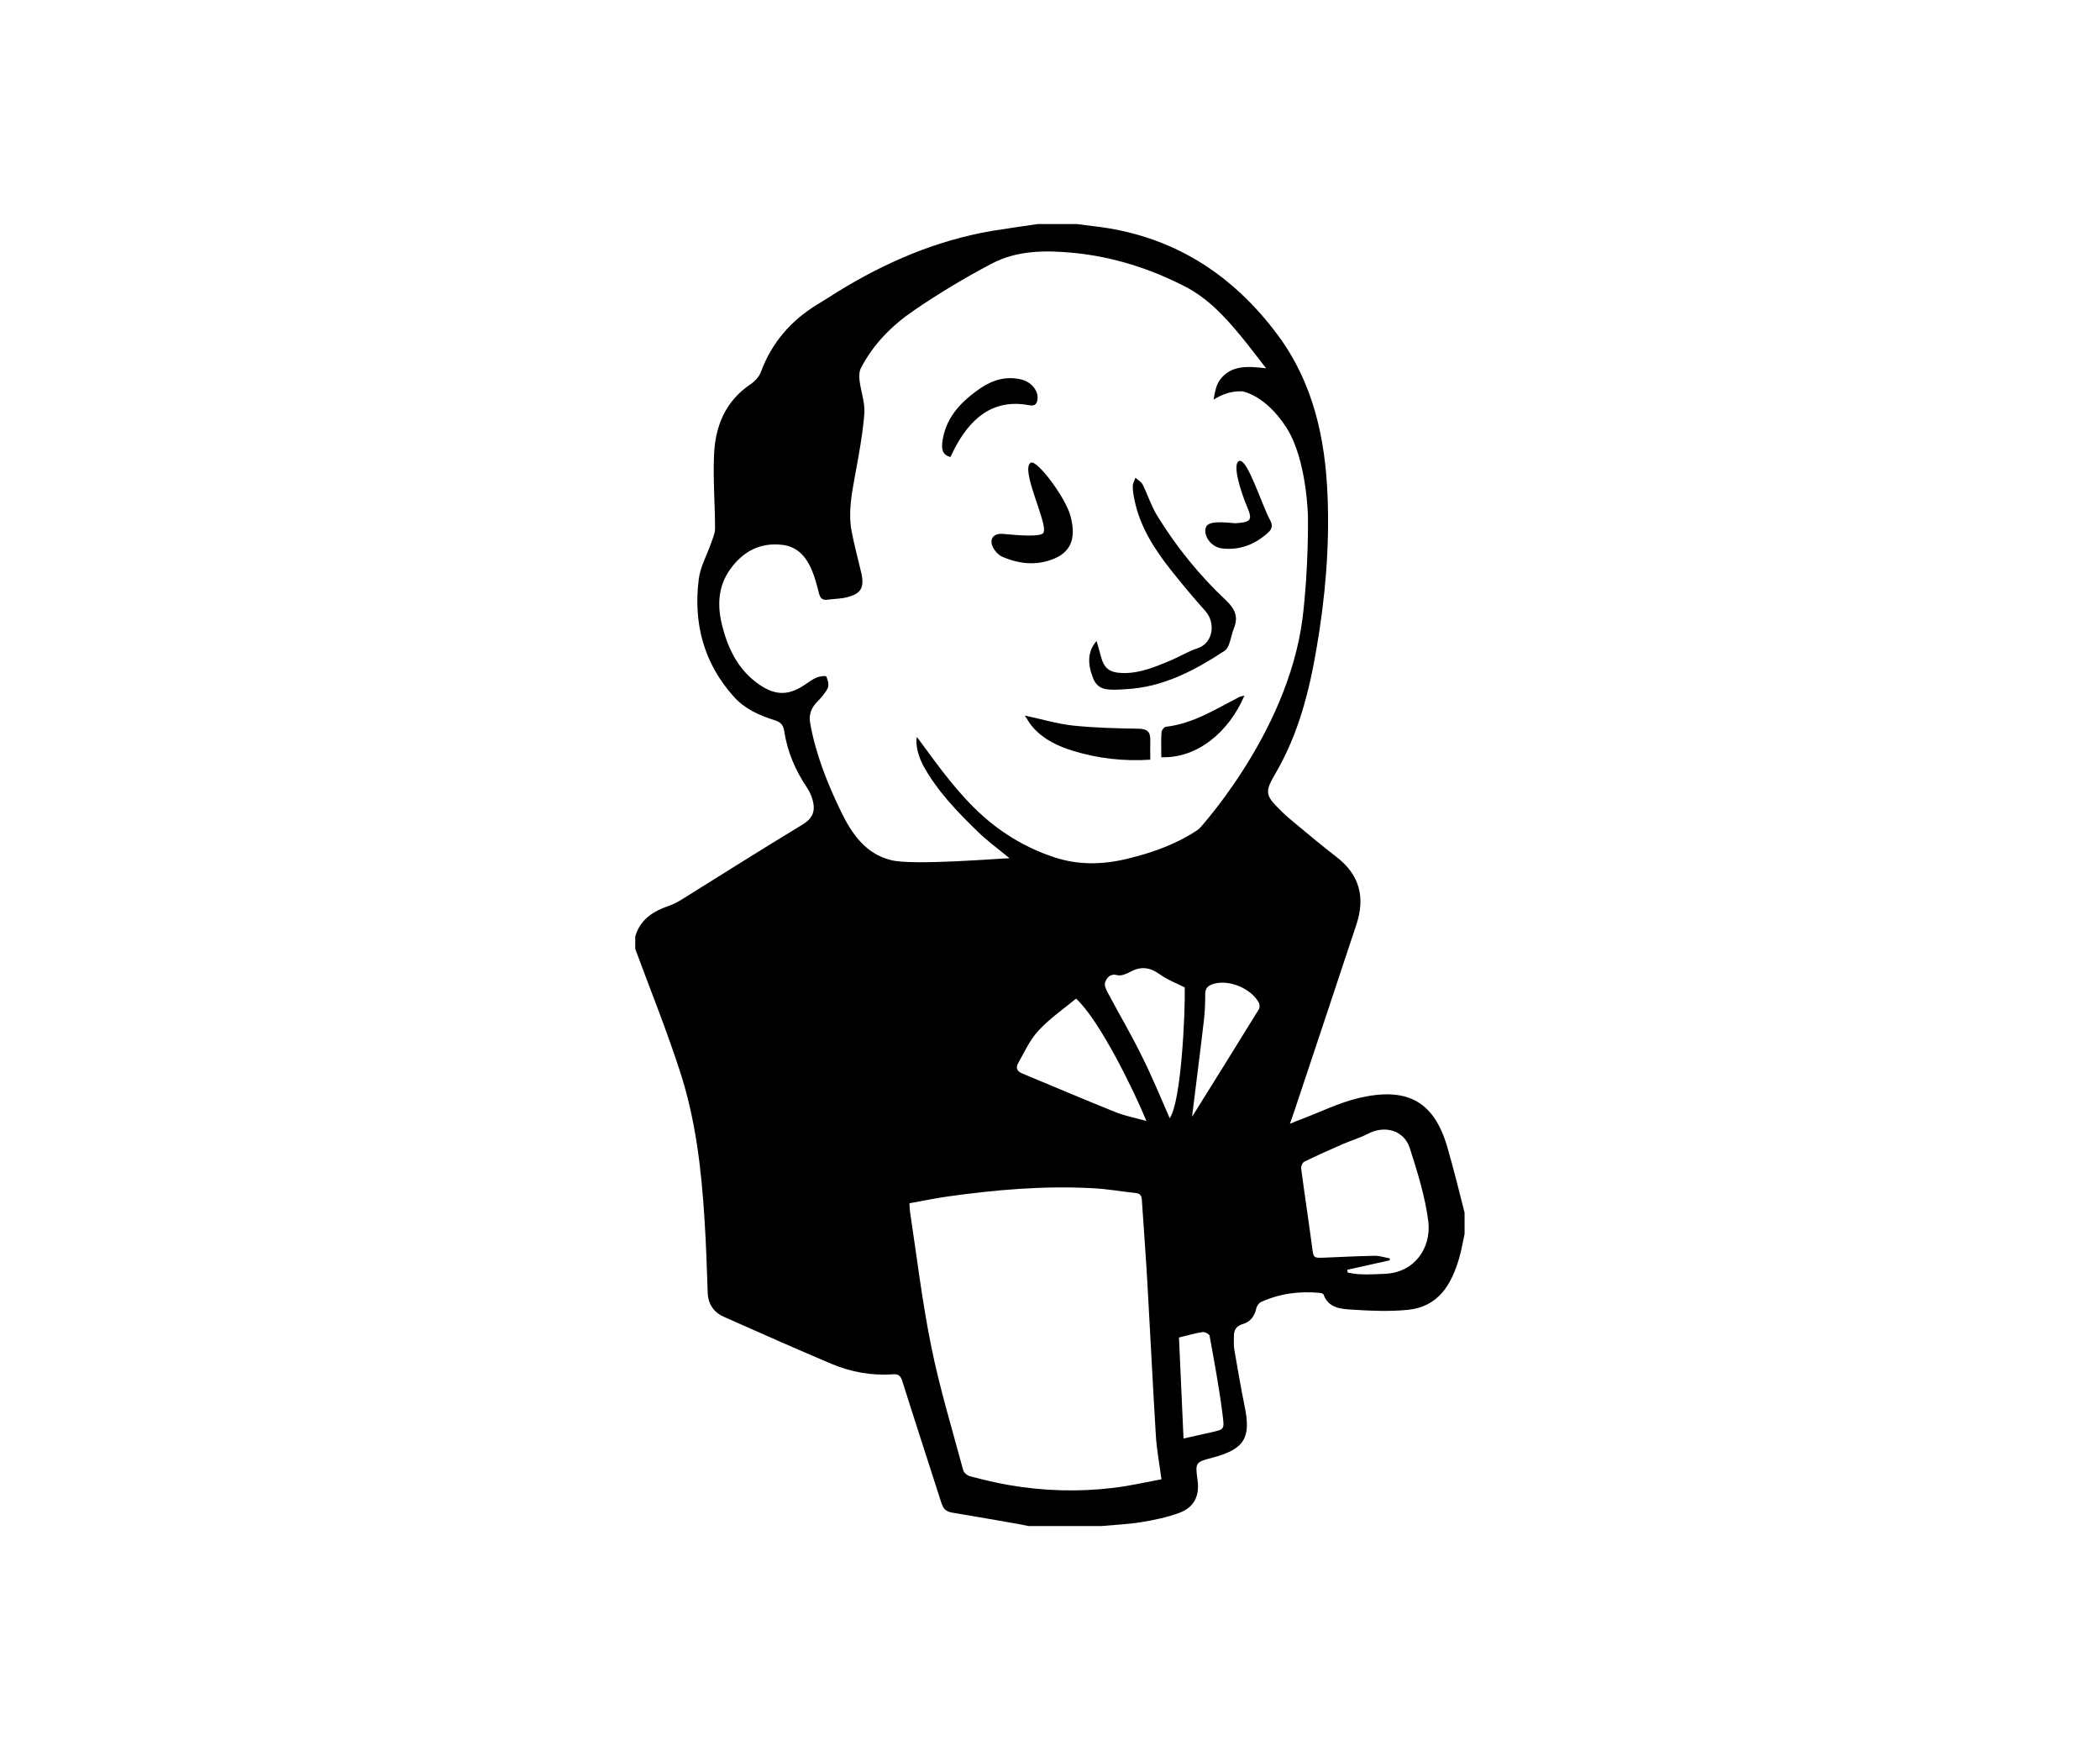
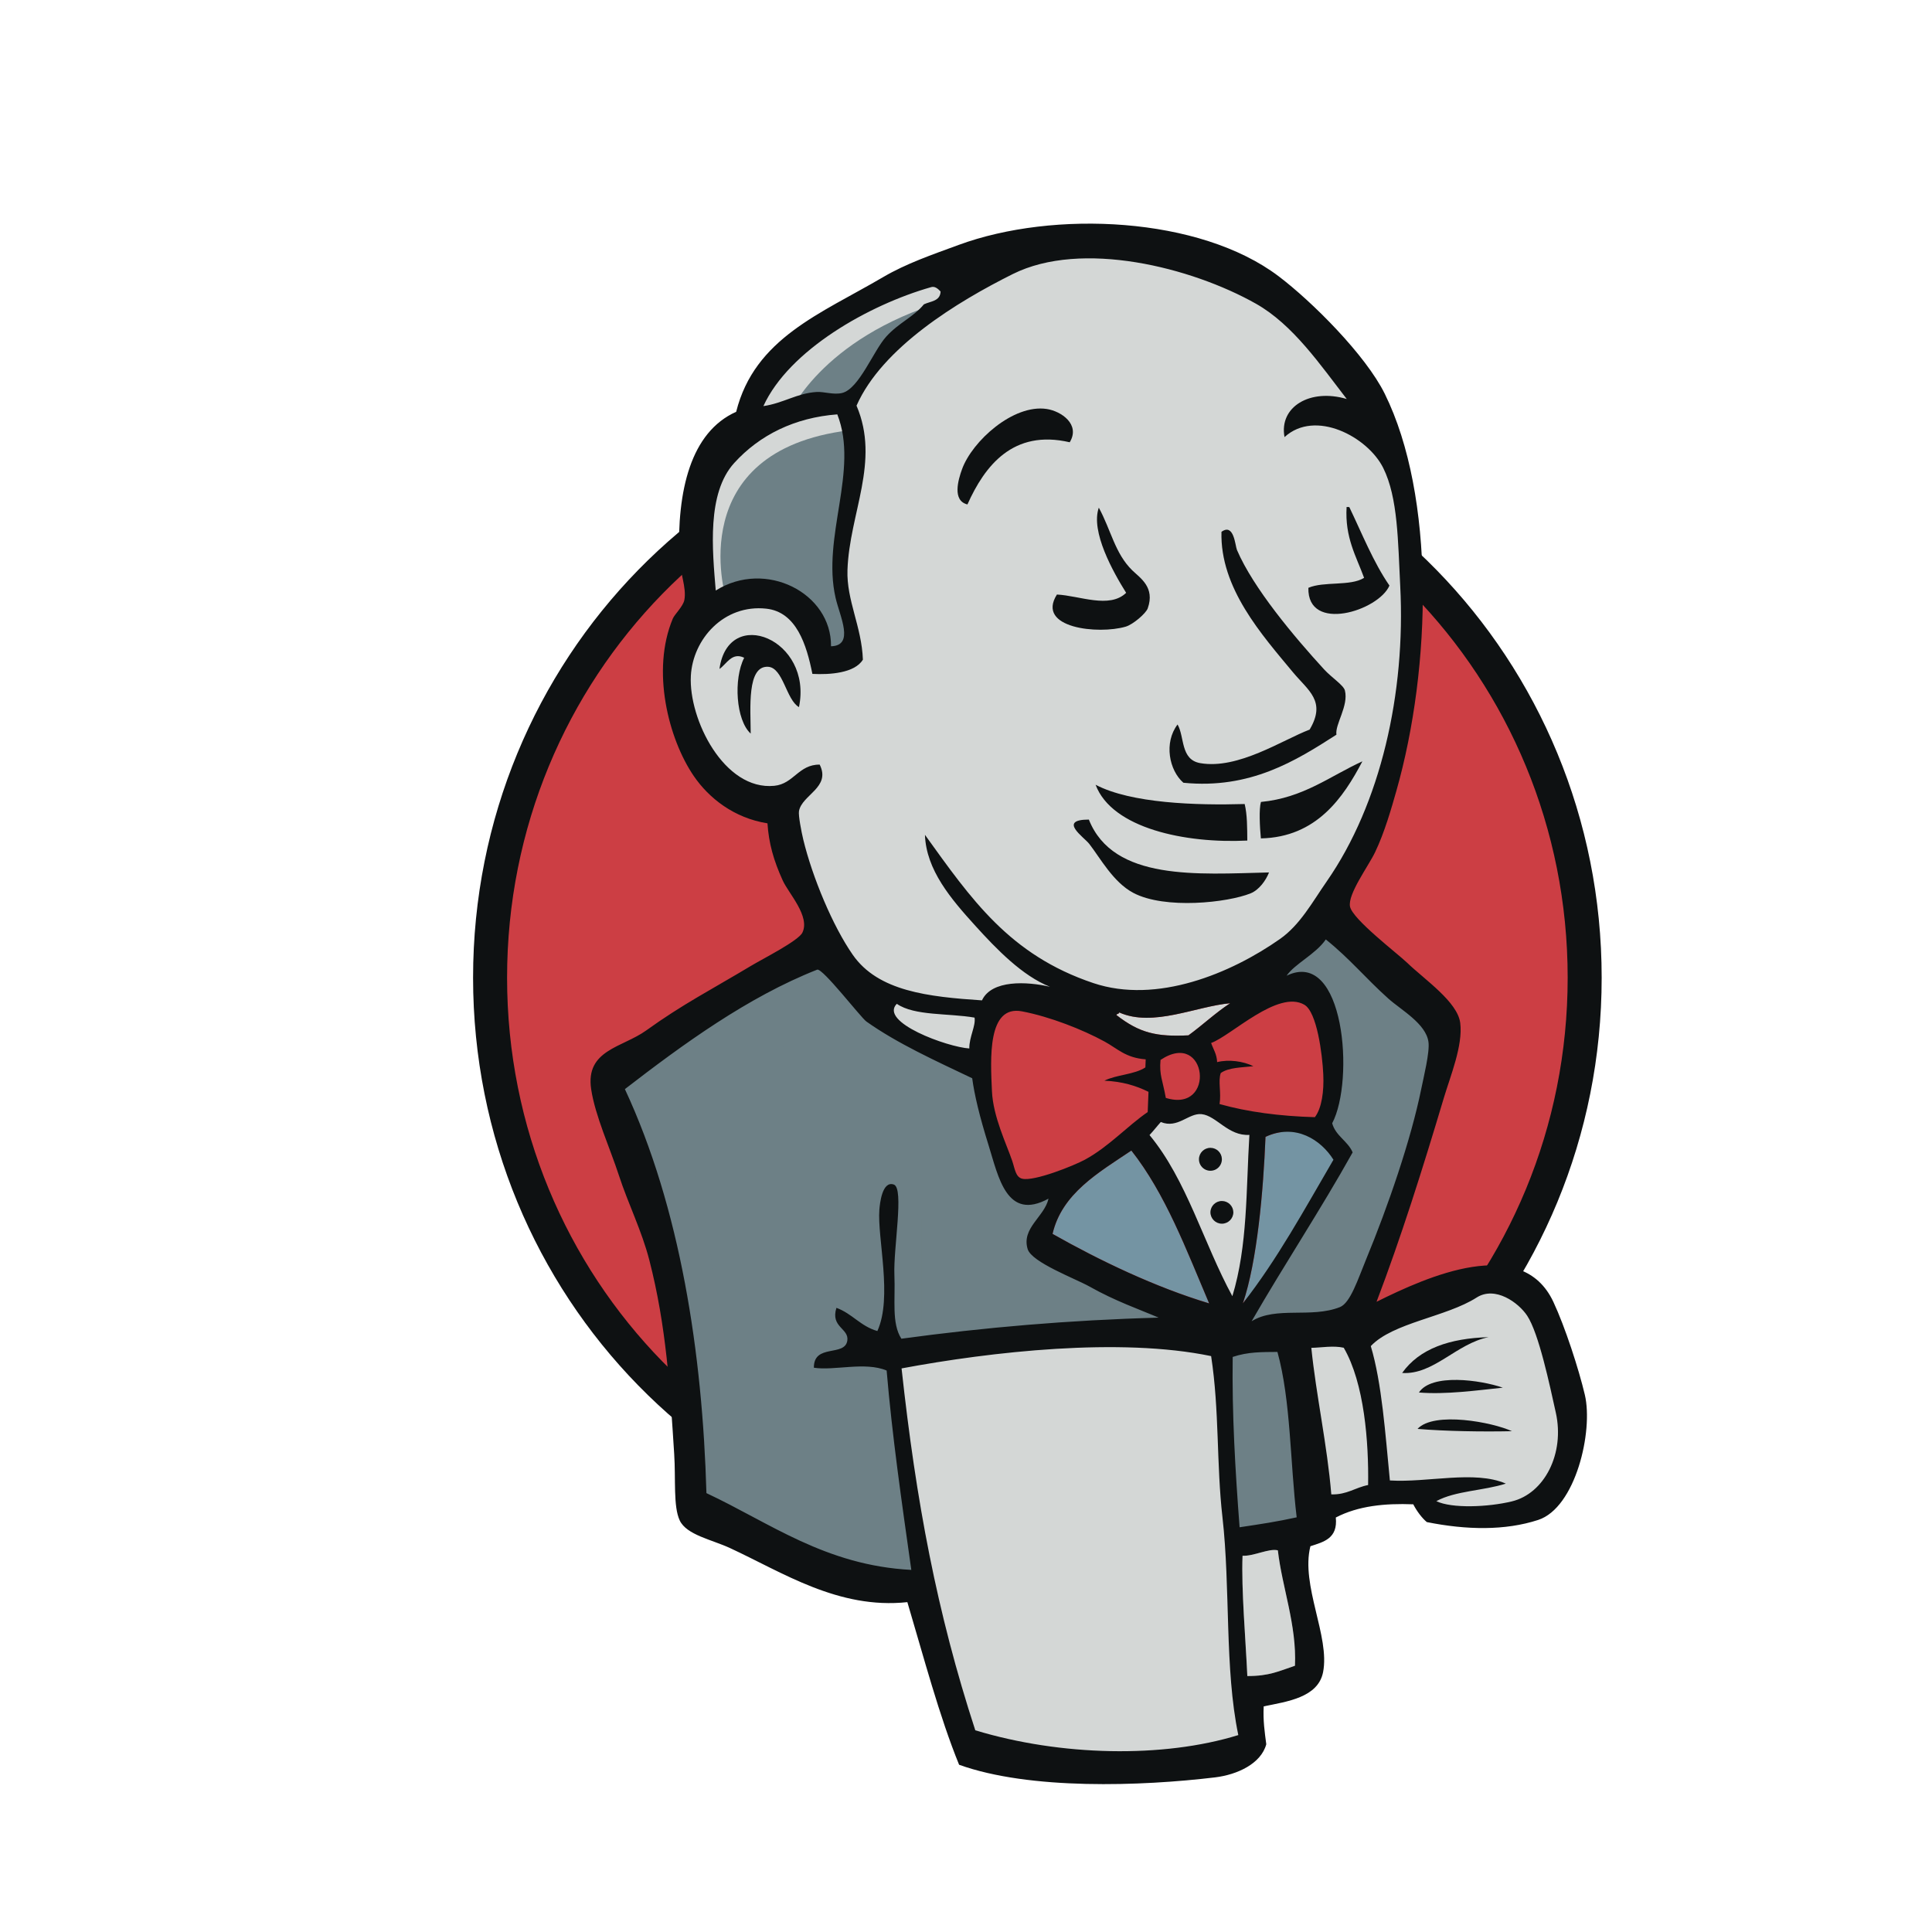
- <svg xmlns="http://www.w3.org/2000/svg" viewBox="0 0 1200 1000">
-   <path d="M637.9 394c1.9 0 3.7-.2 5.6-.3 21.2-1.1 39.2-10.7 56.4-22 1.1-.7 1.9-2.3 2.4-3.6 1.1-3 1.6-6.2 2.8-9.2 2.7-6.6.5-11.2-4.6-16-15.2-14.3-28.3-30.5-39.2-48.2-3.4-5.5-5.4-11.9-8.3-17.8-.8-1.6-2.8-2.7-4.2-4-.5 1.6-1.5 3.2-1.5 4.8 0 2.7.4 5.4 1 8 3.1 15.1 11.2 27.8 20.6 39.7 6.4 8.1 13 16 19.9 23.7 6 6.7 4.5 18.4-4.6 21.3-5.1 1.6-9.8 4.6-14.8 6.7-8.9 3.7-17.7 7.6-27.7 7.4-7.7-.2-10.8-2.5-12.7-9.8-.7-2.8-1.5-5.5-2.4-8.5-5.1 5.8-5.3 12.8-2 21.2 2.6 6.6 7.8 6.7 13.3 6.6zm-47.5 21.7c6.2 6.9 14.2 10.6 22.9 13.3 14.2 4.3 28.7 6 44 5 0-4.2-.1-7.7 0-11.3.1-4.7-1.8-6.3-6.7-6.4-12.5-.2-25.1-.5-37.5-1.8-9.1-1-17.9-3.7-27.5-5.7 1.6 2.4 3 4.9 4.8 6.9zM573.1 305c-4.7-.4-7.7 2.2-6.1 6.7.9 2.4 3.1 5.1 5.4 6.2 9.6 4.3 19.8 5.4 29.6 1.4 11.8-4.7 12.4-14.3 9.7-24.5-2.6-10.2-18.8-32-22.6-30.5-6.4 3.3 9.4 34 7.3 39.6-.2 3.3-15.6 1.8-23.3 1.1zm-30-43.9c.9-1.9 1.7-3.5 2.5-5.1 8.3-15.7 20.9-28.6 42.5-24.5 3.5.7 4.6-1 4.8-4 .3-4.7-4-9.6-9.7-10.8-8.5-1.9-16.1.4-23.1 5.2-11.2 7.7-20.1 17-21.7 31.3-.2 3.2-.2 6.5 4.7 7.9zm123.1 154.1c-1 .1-2.4 2-2.5 3.1-.3 4.7-.1 9.4-.1 14.3 20.9.7 38.8-14.8 47.5-35.2-1.2.3-2.2.4-3 .8-13.4 6.9-26.3 15.2-41.9 17zm32-101.9c10.2 1.2 18.9-2.2 26.4-9 2.6-2.3 2.7-4.4 1-7.5-4.4-8-12.7-34.6-17.3-33.5s.8 17.8 4.2 25.9c3.3 7.8 2.6 9-6 9.7-2.4.2-15.5-2.3-17.3 2.1-2 4.5 2.6 11.5 9 12.3z" />
-   <path d="M827 655.2c-7.8-26.9-23.9-34.2-50.6-27.9-11.4 2.7-22.2 8.1-33.3 12.3-1.7.6-3.4 1.3-6 2.4 1.1-3.1 1.8-5.3 2.6-7.5 11.8-35.5 23.7-70.9 35.4-106.4 5.2-15.6 1.7-28.6-11.6-38.7-7.8-6-15.3-12.3-22.9-18.6-2.9-2.4-5.8-4.8-8.4-7.4-9.4-9.2-9.7-10.8-3.1-22 12.9-22.2 19.1-46.6 23.3-71.5 4.9-28.6 7.4-57.5 6.2-86.6-1.3-33-8.2-64.5-28.3-91.7-26.4-35.6-61-57.4-105.5-62.4-3.2-.4-6.3-.8-9.5-1.2h-22.4c-8.7 1.3-17.4 2.5-26 3.9-31.6 5.4-60.6 17.8-87.8 34.5-4 2.5-8 5.1-12 7.5-15.1 9.2-26.1 21.8-32.3 38.6-1 2.7-3.4 5.3-5.9 7-14.6 9.8-20.3 24.3-20.9 40.8-.6 13.9.6 27.8.6 41.7 0 2.8-1.4 5.7-2.3 8.4-2.4 6.8-6.1 13.4-7 20.4-3.2 25.2 2.8 48.1 20.1 67.3 6.1 6.8 14.4 10.6 23.1 13.3 3.3 1 5.1 2.6 5.6 6.1 1.8 11.9 6.4 22.7 13.2 32.7 1.7 2.6 3 5.8 3.5 8.8.9 5.2-1 8.9-6.1 12-23.3 14.1-46.4 28.7-69.5 43.1-2.3 1.4-4.7 2.6-7.3 3.5-8.9 3.1-16.1 7.8-18.9 17.4v7.1c8.6 23.3 17.9 46.3 25.5 69.8 9 27.5 12.3 56.1 14.1 84.9.9 13.9 1.3 27.7 1.8 41.6.2 6.7 3.6 11.4 9.3 13.9 20.4 9.1 40.8 18.1 61.3 26.8 11.2 4.7 23 6.9 35.2 6 3.4-.2 4.5 1 5.5 4.2 7.3 23.2 14.9 46.3 22.3 69.5 1 3.1 2.6 4.7 5.9 5.3 13.2 2.2 26.3 4.5 39.4 6.8 1.5.3 2.9.6 4.4.9h41.7c7.6-.7 15.2-1 22.7-2.2 7.4-1.2 15-2.8 22-5.4 8.2-3.1 11.5-9.6 10.2-18.7-1.4-10.2-1.1-10.2 8.7-12.8 18.1-4.8 22-11.3 18.2-29.4-2.2-10.8-4-21.6-5.9-32.4-.4-2.5-.2-5.1-.2-7.6 0-3.6 1.4-5.8 5.1-6.9 4.1-1.2 6.7-4.3 7.6-8.7.3-1.4 1.4-3.2 2.6-3.8 10.7-4.9 22-6.4 33.7-5.3.8.1 2 .4 2.2.9 2.9 8.1 10.3 8.3 16.8 8.7 10.4.7 21 1.1 31.3.1 17.5-1.7 25-14.4 29.4-29.5 1.3-4.5 2.1-9.2 3.1-13.8v-12.2c-3.1-12.5-6.3-25.1-9.9-37.6zM480.5 463.5c-7.7-16-14.3-32.4-17.5-50.1-.9-5.1.4-8.8 3.9-12.4 2.3-2.4 4.7-5 6.1-7.9.8-1.8.1-4.6-.8-6.6-.3-.6-3.7-.2-5.4.5-2.3.9-4.4 2.5-6.5 3.9-9.2 6.4-16.8 6.7-26.1.4-11.9-8-17.9-19.9-21.4-33.4-3-11.5-2.7-22.6 4.4-32.6 7.3-10.3 17.3-15.6 30.1-14 8.2 1 13.2 6.6 16.3 13.7 2 4.5 3.2 9.3 4.4 14 .7 2.8 2 4 4.9 3.6 3.7-.5 7.5-.5 11.1-1.4 8-2 10-5.5 8.2-13.7-1.8-7.9-4-15.8-5.5-23.7-2.1-10.7-.1-21.2 1.8-31.7 2.2-11.8 4.4-23.6 5.4-35.6.5-6.2-1.9-12.6-2.7-18.9-.3-2.4-.3-5.4.8-7.4 7.1-13.7 17.8-24.4 30.3-32.9 14.2-9.7 29-18.6 44.2-26.6 14.7-7.8 31.1-7.8 47.3-6.2 22.2 2.2 43.3 8.9 63.2 19.1 13.3 6.8 23.1 17.5 32.4 28.8 4.6 5.6 8.9 11.4 14.1 18-10.4-1.2-20-2-26.4 6.6-2.2 3-2.9 7.1-3.6 11.3 10-6.4 19.8-5.9 29.5-1.1 9.3 4.5 16.6 11.2 20 21.2 1.9 5.7 3.5 11.8 4 17.8 2.4 24.7 3.9 49.4 1.4 74.1-3.4 32.4-11 63.8-28.4 91.8-7.5 12.1-15.4 24.7-25.7 34.2-13.8 12.8-31.5 19.8-50.1 24.3-14.1 3.4-27.9 3.7-41.6-.8-15.2-5-28.9-12.9-41-23.7-14.1-12.6-25-27.9-36.1-43-.5-.7-1-1.3-1.6-2.1-.9 4.5.8 11.1 3.9 16.8 7.9 14.2 19.1 25.8 30.6 37 5.5 5.4 11.8 10 18.5 15.5-4.7 0-54.8 4.3-67.6 1.1-14.6-3.5-22.6-15.1-28.8-27.9zm134.4 107c13.5 12.4 33.1 52.6 40.2 69.9-6.4-1.8-12.3-2.9-17.8-5.1-17.9-7.2-35.5-14.7-53.3-22.1-2.9-1.2-3.6-3.3-2.3-5.6 3.6-6.4 6.7-13.4 11.6-18.7 6.3-6.9 14.2-12.3 21.6-18.4zm37.7 33.1c-6.1-12.4-13.1-24.3-19.6-36.5-1-1.8-2.1-4.4-1.5-6 1.1-2.6 2.8-5.1 7-4 2.2.6 5.3-.8 7.6-2 6.1-3.3 11.3-2.4 16.9 1.7 4 2.9 8.8 4.7 14 7.3.3 15.7-2.1 65.6-8.6 74.7-5.3-12.1-10.1-23.8-15.8-35.2zM636.1 850c-19.9 2.4-39.8 1.8-59.5-1.6-7.5-1.3-14.9-3.1-22.2-5-1.6-.4-3.6-2-4-3.5-6.3-23.4-13.4-46.7-18.2-70.4-5.2-25.5-8.3-51.5-12.2-77.3-.2-1.3-.2-2.7-.3-4.8 7.4-1.3 14.4-2.8 21.4-3.8 27.6-3.9 55.3-6.3 83.2-4.8 8.3.4 16.6 1.9 24.9 2.8 2.7.3 3.1 1.9 3.3 4 1 15.5 2.2 30.9 3.1 46.4 1.7 29.4 3.1 58.9 4.9 88.3.5 8 2 15.9 3.2 24.8-9.2 1.7-18.3 3.8-27.6 4.9zm55.4-31.6c-4.7 1.1-9.5 2.1-15.2 3.4-.9-19.8-1.7-38.6-2.6-57.7 5.3-1.3 9.4-2.5 13.5-3.1 1.3-.2 3.9 1.2 4 2.1 2.7 14.9 5.5 29.9 7.4 44.9 1.1 8.9 1.2 8.5-7.1 10.4zm-10-180.9c-.1.2-.6.3-.3.2 2.2-18 4.6-36.3 6.7-54.5.6-5 .8-10.1.8-15.2-.1-4 2.3-5.3 5.4-6.1 8.7-2.2 20.5 2.8 25.1 10.6.6 1 .8 3 .2 4-12.6 20.4-25.2 40.7-37.9 61zm110 90.2c-7.2.3-14.3.9-21.4-.7-.1-.5-.1-1.1-.2-1.6 8.1-1.8 16.1-3.6 24.2-5.4 0-.4 0-.7.1-1.1-2.9-.5-5.8-1.5-8.6-1.5-9.8.2-19.5.7-29.3 1.1-5.9.2-5.7 0-6.5-5.9-2-15.1-4.3-30.1-6.3-45.1-.2-1.2.8-3.4 1.9-3.9 7.2-3.5 14.6-6.8 21.9-10 4.8-2.1 10-3.6 14.6-6 9.5-4.9 20.4-1.9 23.7 8.3 4.4 13.7 8.8 27.8 10.6 42 1.7 15.2-8 29.1-24.7 29.8z" />
-   <path d="M710.4 223.7s12.9 2.2 24.7 20.6 12.3 50.9 12.3 50.9.5 28.9-3.1 58.1c-8.7 67.3-61.4 122.8-61.4 122.8l35.7-29.9 25.7-51.3 9.2-60.6v-60.6l-8.4-50.2-32-7.8-2.7 8z" />
+ <svg xmlns="http://www.w3.org/2000/svg" viewBox="-94.542 -44.55 386.1 386.1">
+   <path d="M222.147 150.42c0 61.786-48.968 111.874-109.375 111.874-60.405 0-109.374-50.088-109.374-111.874 0-61.788 48.97-111.876 109.374-111.876 60.407 0 109.375 50.088 109.375 111.876" fill="#CC3E44" fill-rule="evenodd" />
+   <path d="M7.855 178.127s-7.918-116.666 99.583-120l-7.5-12.5-58.333 19.584L24.94 84.377l-14.584 27.918-8.334 32.5 2.5 21.666" fill="#CC3E44" />
+   <path d="M37.86 74.101C18.67 93.736 6.795 120.846 6.795 150.838c0 29.985 11.875 57.098 31.065 76.73 19.2 19.63 45.659 31.745 74.911 31.745 29.253 0 55.714-12.114 74.912-31.746 19.188-19.631 31.066-46.745 31.066-76.73 0-29.99-11.878-57.1-31.066-76.736-19.198-19.627-45.66-31.741-74.912-31.743-29.252.002-55.711 12.116-74.91 31.743zm-4.857 158.215C12.608 211.46 0 182.634 0 150.838c0-31.802 12.608-60.624 33.003-81.483 20.39-20.863 48.614-33.794 79.768-33.79 31.154-.004 59.381 12.927 79.768 33.79 20.396 20.859 33.006 49.684 33.004 81.483.002 31.796-12.608 60.621-33.004 81.478-20.386 20.862-48.614 33.791-79.768 33.791-31.154 0-59.378-12.93-79.768-33.79" fill="#0E1112" />
+   <path d="M158.814 151.04l-16.668 2.5-22.5 2.5-14.584.416-14.166-.416-10.834-3.334-9.583-10.416-7.5-21.25-1.667-4.584-10-3.332-5.833-9.584-4.167-13.75 4.584-12.084 10.833-3.75 8.75 4.168 4.167 9.166 5-.834 1.666-2.082-1.666-9.584-.417-12.084 2.5-16.666-.098-9.52 7.598-12.146 13.333-9.584 23.334-10 25.833 3.75 22.5 16.25 10.417 16.666 6.667 12.084 1.666 30-5 25.834-9.167 22.916-8.75 12.084" fill="#D4D7D6" fill-rule="evenodd" />
+   <path d="M144.646 223.123l-59.584 2.5v10l5 35-2.5 2.917-41.666-14.168-2.917-5-4.167-47.082-9.582-28.334-2.084-6.666 33.333-22.916 10.417-4.168 9.166 11.25 7.917 7.084 9.167 2.916 4.166 1.25 5 21.667 3.75 4.583 9.584-3.333-6.667 12.917 36.25 17.083-4.583 2.5" fill="#6D8086" fill-rule="evenodd" />
+   <path d="M45.896 77.706l10.832-3.75 8.75 4.168 4.168 9.166 5-.834 1.25-5-2.5-9.582 2.5-22.918-2.084-12.5 7.5-8.75 16.25-12.916-4.583-6.25-22.917 11.25-9.584 7.5-5.416 11.666-8.334 11.25-2.5 13.334 1.668 14.166" fill="#6D8086" fill-rule="evenodd" />
+   <path d="M62.979 38.54s6.25-15.416 31.25-22.916 1.25-5.418 1.25-5.418L68.395 20.624 57.978 31.04l-4.582 8.334 9.582-.834M50.479 74.79s-8.75-29.168 24.583-33.334l-1.25-5-22.916 5.418-6.667 21.666 1.667 14.166 4.582-2.916" fill="#D4D7D6" fill-rule="evenodd" />
+   <path d="M63.812 113.54l5.456-5.286s2.462.286 2.878 3.202c.416 2.918 1.666 29.168 19.582 43.335 1.635 1.293-13.332-2.085-13.332-2.085l-13.334-20.832M140.481 105.624s.972-12.63 4.373-11.659c3.401.971 3.401 4.373 3.401 4.373s-8.26 5.343-7.774 7.286" fill="#D4D7D6" fill-rule="evenodd" />
+   <path d="M175.063 59.374s-6.868 1.45-7.5 7.5c-.633 6.051 7.5 1.25 8.75.834M124.646 59.791s-9.167 1.25-9.167 7.083 10.417 5.417 13.334 2.917" fill="#D4D7D6" />
+   <path d="M67.978 86.874s-15.833-9.584-17.5-.416c-1.666 9.166-5.417 15.833 2.5 25.416l-5.416-1.666-5-12.917-1.666-12.5 9.582-10.001 10.834.834 6.25 5 .416 6.25M75.478 60.624s7.084-36.666 42.918-43.75c29.502-5.831 44.999 1.25 50.833 7.916 0 0-26.25-31.249-51.25-21.666-25 9.584-43.333 27.084-42.917 38.332.71 19.16.416 19.168.416 19.168M172.146 28.956s-12.082-.416-12.5 10.418c0 0-.001 1.666.833 3.332 0 0 9.585-10.833 15.417-5" fill="#D4D7D6" fill-rule="evenodd" />
+   <path d="M119.236 43.835s-2.08-16.629-16.258-6.961c-9.166 6.25-8.332 15-6.666 16.666 1.666 1.667 1.213 5.024 2.482 2.72 1.268-2.304.85-9.804 5.434-11.886 4.584-2.084 12.098-4.412 15.008-.539" fill="#D4D7D6" fill-rule="evenodd" />
+   <path d="M80.062 156.456l-39.166 17.5s16.25 64.584 7.916 84.584l-5.834-2.083-.416-24.583-10.832-46.666-4.584-12.918 40.832-27.499 12.084 11.665M84.09 192.178l5.556 6.78v25h-6.667s-.833-17.5-.833-19.584c0-2.084.833-9.584.833-9.584M84.228 227.708l-18.75.832 5.418 3.75 13.332 2.084" fill="#6D8086" fill-rule="evenodd" />
+   <path d="M148.396 223.54l15.417-.416 3.75 38.333-15.834 2.083-3.333-40" fill="#6D8086" fill-rule="evenodd" />
+   <path d="M152.563 223.54l23.333-1.25s9.583-24.167 9.583-25.417 8.334-35 8.334-35l-18.75-19.582-3.75-3.334-10 10v38.75l-8.75 35.833" fill="#6D8086" fill-rule="evenodd" />
+   <path d="M162.979 220.623l-14.583 2.917 2.083 11.668c5.416 2.5 14.584-4.168 14.584-4.168M163.396 147.708l29.167 21.666.833-10-22.083-20.416-7.917 8.75" fill="#6D8086" fill-rule="evenodd" />
+   <path d="M98.689 305.627l-8.627-35.005-4.29-25.828-.71-19.172 39.044-2.078 24.29-.004-2.208 43.754 3.75 33.75-.417 6.25-31.665 2.5-19.167-4.167" fill="#D4D7D6" fill-rule="evenodd" />
+   <path d="M142.979 223.123s-2.083 43.334 4.167 74.167c0 0-12.5 7.918-30.834 10l35-1.25 4.167-2.5-5-68.333-1.25-14.585" fill="#D4D7D6" fill-rule="evenodd" />
+   <path d="M168.272 258.127l16.25-4.583 30.833-1.666 4.584-14.167-8.334-24.584-9.582-1.25-13.334 4.167-12.793 6.246-6.791-1.246-5.293 2.08" fill="#D4D7D6" fill-rule="evenodd" />
+   <path d="M167.979 249.79s10.832-4.999 12.5-4.582l-4.583-22.918 5.417-2.083s3.75 21.666 3.75 24.166c0 0 23.332 1.25 25.416 1.25 0 0 5-9.583 3.75-19.583l4.583 13.333.417 7.5-6.667 10-7.5 1.667-12.5-.417-4.166-5.416-14.583 2.083-4.584 1.667" fill="#D4D7D6" fill-rule="evenodd" />
+   <path d="M151.605 220.211l-9.166-23.334-9.584-13.75s2.083-5.833 5-5.833h9.584l9.166 3.333-.832 15.417-4.168 24.167" fill="#D4D7D6" />
+   <path d="M153.396 212.29s-11.667-22.499-11.667-25.832c0 0 2.082-5 5-3.75 2.917 1.25 9.167 4.582 9.167 4.582v-7.916l-14.167-2.918-9.583 1.25 16.25 38.334 3.333.418" fill="#D4D7D6" fill-rule="evenodd" />
+   <path d="M102.439 157.295l-11.543-1.255-10.834-3.334v3.75l5.293 5.838 16.667 7.5" fill="#D4D7D6" />
+   <path d="M83.813 158.544s12.918 5.417 17.084 4.167l.415 4.995-11.665-2.495-7.084-5 1.25-1.667" fill="#D4D7D6" fill-rule="evenodd" />
+   <path d="M168.227 178.713c-7.07-.208-13.457-1.048-19.05-2.625.38-2.293-.33-4.543.24-6.194 1.56-1.123 4.172-1.105 6.528-1.369-2.037-1.001-4.9-1.398-7.251-.819-.055-1.591-.769-2.577-1.201-3.822 3.975-1.419 13.358-10.72 18.637-7.64 2.515 1.465 3.584 9.832 3.779 13.901.162 3.375-.306 6.78-1.681 8.568" fill="#CC3E44" fill-rule="evenodd" />
+   <path d="M168.227 178.713c-7.07-.208-13.457-1.048-19.05-2.625.38-2.293-.33-4.543.24-6.194 1.56-1.123 4.172-1.105 6.528-1.369-2.037-1.001-4.9-1.398-7.251-.819-.055-1.591-.769-2.577-1.201-3.822 3.975-1.419 13.358-10.72 18.637-7.64 2.515 1.465 3.584 9.832 3.779 13.901.162 3.375-.306 6.78-1.681 8.568z" fill="none" stroke="#CC3E44" stroke-width="2.5" />
+   <path d="M134.419 167.155c-.019.535-.042 1.074-.063 1.614-2.207 1.45-5.771 1.432-8.194 2.651 3.572.156 6.383 1.016 8.815 2.229l-.157 4.041c-4.046 2.77-7.742 6.895-12.507 9.493-2.252 1.228-10.157 4.39-12.554 3.83-1.356-.314-1.478-1.997-2.02-3.583-1.155-3.396-3.813-8.803-4.045-13.915-.296-6.457-.947-17.28 6.012-15.95 5.614 1.071 12.144 3.658 16.49 6.033 2.656 1.452 4.193 3.247 8.223 3.557" fill="#CC3E44" fill-rule="evenodd" />
+   <path d="M134.419 167.155c-.019.535-.042 1.074-.063 1.614-2.207 1.45-5.771 1.432-8.194 2.651 3.572.156 6.383 1.016 8.815 2.229l-.157 4.041c-4.046 2.77-7.742 6.895-12.507 9.493-2.252 1.228-10.157 4.39-12.554 3.83-1.356-.314-1.478-1.997-2.02-3.583-1.155-3.396-3.813-8.803-4.045-13.915-.296-6.457-.947-17.28 6.012-15.95 5.614 1.071 12.144 3.658 16.49 6.033 2.656 1.452 4.193 3.247 8.223 3.557z" fill="none" stroke="#CC3E44" stroke-width="2.5" />
+   <path d="M138.438 174.86c-.618-3.518-1.332-4.521-1.055-7.59 9.38-6.255 11.142 10.744 1.054 7.59" fill="#CC3E44" fill-rule="evenodd" />
+   <path d="M138.438 174.86c-.618-3.518-1.332-4.521-1.055-7.59 9.38-6.255 11.142 10.744 1.054 7.59z" fill="none" stroke="#CC3E44" stroke-width="2.5" />
+   <path d="M152.021 177.711s-2.917-4.167-.833-5.417c2.083-1.25 4.167.001 5.417-2.083s0-3.334.416-5.834c.416-2.5 2.501-2.917 4.584-3.333 2.083-.417 7.917-1.25 8.75.833l-2.5-7.5-5-1.666-15.834 9.166-.834 4.584v9.166M108.272 191.461c-.501-6.502-1.03-12.996-1.62-19.492-.882-9.7 2.33-8.008 10.738-8.008 1.284 0 7.908 1.531 8.381 2.5 2.273 4.641-3.8 3.61 2.618 7.11 5.417 2.954 14.987-1.793 12.799-8.36-1.225-1.46-6.383-.455-8.232-1.414l-9.765-5.062c-4.142-2.149-13.713-5.281-18.129-2.279-11.188 7.609.706 26.62 4.697 34.558" fill="#CC3E44" fill-rule="evenodd" />
+   <path d="M119.236 43.835c-11.357-2.645-17 4.752-20.442 12.425-3.074-.745-1.85-4.925-1.074-7.055 2.032-5.59 10.224-13.031 16.918-12.023 2.88.434 6.778 3.068 4.598 6.653M174.569 56.767l.539.022c2.566 5.331 4.787 10.978 8.024 15.685-2.168 5.051-16.422 9.521-16.202.451 3.083-1.348 8.404-.275 11.136-1.996-1.58-4.337-3.86-8.028-3.497-14.162M125.05 56.906c2.435 4.464 3.228 9.154 6.689 12.528 1.559 1.519 4.59 3.37 3.087 7.594-.351.996-2.917 3.217-4.398 3.653-5.412 1.598-18.02.33-13.75-6.416 4.474.209 10.49 2.906 13.835-.343-2.57-4.106-7.149-12.23-5.463-17.016M172.537 102.274c-8.147 5.234-17.232 10.925-30.582 9.605-2.853-2.48-3.94-7.999-1.169-11.644 1.443 2.48.536 7.041 4.556 7.728 7.575 1.296 16.392-4.634 21.84-6.707 3.38-5.696-.29-7.791-3.334-11.457-6.232-7.511-14.59-16.821-14.287-28.066 2.519-1.827 2.736 2.787 3.098 3.627 3.254 7.615 11.442 17.354 17.419 23.871 1.467 1.605 3.883 3.145 4.152 4.207.775 3.086-2.016 6.783-1.693 8.836M65.127 96.764c-2.554-1.458-3.162-7.878-6.16-8.06-4.284-.26-3.503 8.329-3.486 13.351-2.95-2.677-3.468-10.921-1.301-15.155-2.47-1.212-3.572 1.338-4.942 2.236 1.76-12.787 18.706-5.931 15.889 7.628M177.725 107.599c-3.792 7.219-9.157 15.169-20.286 15.4-.226-2.331-.4-5.879.012-7.283 8.508-.817 13.76-5.147 20.274-8.117M124.408 112.279c7.098 3.732 20.143 4.134 29.79 3.851.518 2.114.506 4.725.526 7.302-12.401.62-27.064-2.45-30.316-11.153M123.06 119.239c4.907 12.323 21.777 10.905 36.004 10.565-.626 1.6-1.984 3.49-3.671 4.173-4.56 1.855-17.133 3.263-23.462-.098-4.014-2.134-6.592-6.955-8.791-9.781-1.062-1.366-6.35-4.852-.08-4.86" fill="#0E1112" fill-rule="evenodd" />
+   <path d="M171.945 187.217c-5.76 9.865-11.271 19.998-18.105 28.7 2.865-8.424 4.091-22.523 4.524-33.272 5.994-2.805 11.126.631 13.581 4.572" fill="#7494A3" fill-rule="evenodd" />
+   <path d="M202.94 222.674c-6.449 1.29-10.98 7.558-17.271 7.156 3.457-4.874 9.516-6.929 17.271-7.156M205.785 232.766c-5.256.555-11.43 1.406-16.761.968 2.523-3.855 12.247-2.525 16.761-.968M207.606 241.467c-5.907.128-13.25.01-18.865-.46 3.321-3.568 15.034-1.324 18.865.46" fill="#0E1112" fill-rule="evenodd" />
+   <path d="M160.83 265.279c.847 7.419 3.789 14.936 3.42 23.06-3.266 1.102-5.143 2.066-9.519 2.06-.309-6.905-1.232-17.461-.956-24.044 2.152.143 5.326-1.538 7.055-1.076" fill="#D4D7D6" fill-rule="evenodd" />
+   <path d="M151.306 155.939c-2.966 1.936-5.492 4.354-8.341 6.421-6.318.312-9.765-.438-14.406-4.065.076-.291.542-.161.56-.519 6.762 3.014 15.359-1.227 22.187-1.837" fill="#D4D7D6" fill-rule="evenodd" />
+   <path d="M115.806 202.036c1.858-8.051 9.138-12.221 15.749-16.655 6.824 8.66 10.974 19.798 15.544 30.545-10.798-3.255-21.83-8.536-31.293-13.89" fill="#7494A3" fill-rule="evenodd" />
+   <path d="M153.775 266.355c-.276 6.582.647 17.139.956 24.044 4.377.006 6.253-.958 9.519-2.06.369-8.124-2.572-15.641-3.42-23.06-1.729-.462-4.902 1.219-7.055 1.076zm-68.143-37.436c2.886 26.529 7.066 48.83 14.732 72.321 17.014 5.166 37.525 5.616 52.564.955-2.762-13.259-1.555-29.401-3.17-43.55-1.215-10.635-.595-21.335-2.263-32.185-18.222-3.791-43.98-.886-61.863 2.459zm66.172-2.292c-.154 11.393.51 22.632 1.38 34.04 4.375-.657 7.344-1.096 11.409-1.987-1.32-10.982-1.158-23.34-3.847-33.055-3.107.03-5.844-.036-8.942 1.002zm22.194-1.837c-2.077-.476-4.494-.018-6.478.02.932 9.288 3.195 19.536 3.991 29.285 3.122.097 4.789-1.375 7.357-1.87.137-8.557-.748-20.347-4.87-27.435zm33.605 30.704c6.506-1.58 10.597-9.55 8.777-17.733-1.221-5.5-3.396-15.856-5.724-19.375-1.72-2.602-6.383-6.01-10.107-3.625-6.058 3.88-16.729 5.005-21.146 9.7 2.215 7.375 2.902 17.505 3.816 26.85 7.567.472 16.879-2.082 23.172.628-4.393 1.423-10.095 1.435-13.891 3.509 3.103 1.498 10.366 1.196 15.103.046zm-60.504-39.568c-4.57-10.747-8.72-21.884-15.544-30.545-6.611 4.434-13.891 8.604-15.75 16.655 9.464 5.354 20.496 10.635 31.294 13.89zm11.265-33.281c-.433 10.748-1.659 24.848-4.524 33.272 6.834-8.702 12.345-18.834 18.105-28.7-2.455-3.94-7.587-7.377-13.581-4.572zm-12.77-4.537c-2.589-.28-4.786 2.976-8.153 1.568-.771.853-1.472 1.777-2.258 2.609 7.435 8.96 10.813 21.672 16.556 32.202 3.081-10.115 2.726-21.196 3.405-32.236-4.234.269-6.583-3.829-9.55-4.144zm-8.211-10.838c-.277 3.069.437 4.072 1.055 7.59 10.087 3.154 8.326-13.845-1.055-7.59zm-11.187-3.673c-4.346-2.375-10.876-4.96-16.49-6.032-6.96-1.331-6.307 9.492-6.012 15.95.232 5.112 2.89 10.519 4.045 13.915.542 1.586.664 3.269 2.02 3.584 2.397.558 10.302-2.603 12.555-3.831 4.764-2.598 8.46-6.723 12.506-9.493.053-1.348.104-2.694.158-4.041-2.433-1.213-5.244-2.073-8.815-2.229 2.422-1.219 5.986-1.201 8.193-2.651.022-.54.044-1.079.063-1.614-4.03-.31-5.566-2.105-8.223-3.558zm-41.517-7.54c-3.607 3.662 10.118 8.654 14.489 8.923-.025-2.317 1.32-4.502 1.05-6.165-5.191-.911-12.012-.31-15.539-2.759zm44.44 1.72c-.018.357-.484.227-.56.518 4.641 3.628 8.089 4.378 14.406 4.065 2.849-2.067 5.375-4.485 8.341-6.421-6.828.61-15.425 4.851-22.187 1.837zm40.79 12.368c-.195-4.069-1.264-12.436-3.779-13.901-5.279-3.081-14.662 6.221-18.637 7.64.432 1.245 1.146 2.231 1.2 3.822 2.352-.578 5.215-.182 7.252.819-2.356.264-4.969.246-6.527 1.369-.572 1.651.14 3.901-.24 6.194 5.592 1.577 11.98 2.417 19.05 2.625 1.375-1.788 1.843-5.193 1.68-8.568zm-91.303-10.546c-1.133-.808-8.796-10.779-9.846-10.365-13.867 5.469-26.834 14.925-38.42 23.869 11.047 23.705 15.506 52.747 16.294 80.74 12.656 5.918 23.771 14.451 40.944 15.342-1.987-14.06-3.801-26.604-4.93-39.841-4.314-1.82-10.504.082-14.542-.564-.035-4.866 6.167-2.131 6.683-5.403.39-2.476-3.412-2.663-2.174-6.56 3.157 1.147 4.814 3.681 8.18 4.633 3.077-6.73-.042-18.638.401-24.263.084-1.056.528-5.85 2.893-5.01 2.094.745-.12 12.753.11 18.077.21 4.905-.592 9.65 1.394 12.73 16.594-2.259 33.457-3.719 51.412-4.212-3.95-1.694-8.643-3.298-13.787-6.198-2.79-1.573-11.58-4.844-12.386-7.493-1.284-4.221 3.37-6.47 4.166-10.088-8.377 4.568-10.011-4.38-11.993-10.718-1.795-5.741-2.817-10.03-3.257-13.341-7.216-3.44-14.931-6.924-21.142-11.335zm83.974-9.159c11.554-5.602 13.636 20.939 9.108 29.489.7 2.55 3.107 3.526 4.09 5.819-6.448 11.55-13.61 22.33-20.188 33.745 4.894-3.047 11.884-.545 17.643-2.825 2.105-.833 3.628-5.652 5.222-9.507 4.384-10.606 8.986-23.977 11.034-34.098.462-2.307 1.722-7.332 1.44-9.384-.504-3.675-5.49-6.4-8.026-8.673-4.673-4.197-7.615-7.891-12.49-11.816-1.975 2.918-6.217 4.878-7.833 7.25zM52.183 47.98c-5.506 6.058-4.353 17.408-3.687 25.483 9.951-6.26 23.16.495 23.035 11.142 4.75-.126 1.775-5.934.915-9.675-2.808-12.22 4.732-25.496.342-36.671-8.523.646-15.525 4.127-20.605 9.721zm39.392-35.157C79.11 16.355 63.138 25.41 58.017 36.608c3.965-.577 6.718-2.577 10.63-2.824 1.479-.096 3.416.62 5.115.197 3.387-.84 6.244-8.432 8.799-11.257 2.49-2.759 5.483-3.938 7.532-6.453 1.316-.635 3.262-.591 3.336-2.567-.57-.61-1.17-1.075-1.854-.881zm64.879 3.322c-12.936-7.299-34.833-12.789-48.594-5.929-11.103 5.537-26.112 14.697-31.23 26.304 4.781 11.201-1.415 21.465-1.81 32.838-.21 6.05 2.849 11.333 3.083 17.92-1.636 2.7-6.633 3.032-10.093 2.847-1.164-5.827-3.203-12.377-9.204-13.035-8.491-.929-14.7 6.099-15.085 13.443-.457 8.636 6.633 22.95 16.682 21.956 3.882-.384 4.835-4.275 9.065-4.235 2.292 4.574-3.536 6.01-4.136 9.281-.156.845.483 4.148.855 5.696 1.826 7.542 5.894 17.302 9.9 23.043 5.082 7.282 15.069 8.38 25.812 9.094 1.92-4.134 8.988-3.794 13.594-2.713-5.52-2.186-10.652-7.486-14.905-12.178-4.885-5.382-9.834-11.156-10.084-18.19 9.232 12.807 16.86 23.992 33.646 29.625 12.703 4.26 27.538-1.952 37.298-8.806 4.05-2.849 6.467-7.369 9.346-11.506 10.771-15.494 15.797-37.609 14.692-59.044-.455-8.84-.435-17.65-3.401-23.597-3.1-6.219-13.585-11.783-19.722-6.158-1.138-6.047 5.103-9.787 12.435-7.611-5.228-6.746-10.714-14.852-18.144-19.045zm24.101 199.459c10.109-5.025 28.996-13.526 35.334.019 2.339 4.992 5.082 13.432 6.294 18.586 1.71 7.271-1.855 22.554-9.33 24.994-6.6 2.154-14.303 2.023-22.254.426-.936-.779-1.979-2.136-2.708-3.551-5.677-.22-10.994.304-15.479 2.638.425 4.199-2.415 4.873-5.077 5.738-1.974 7.826 3.949 18.046 2.531 25.182-1.011 5.084-7.266 5.87-11.864 6.821-.15 2.826.202 5.184.515 7.574-1.05 3.874-5.766 6.079-10.233 6.619-14.699 1.767-37.017 2.561-51.155-2.523-3.945-9.677-7.053-21.447-10.34-32.497-13.789 1.473-24.94-5.95-35.455-10.813-3.64-1.687-8.675-2.617-10.035-5.514-1.319-2.805-.779-8.182-1.106-13.26-.833-12.972-1.546-25.483-4.97-38.764-1.539-5.96-4.22-11.219-6.09-16.962-1.728-5.322-4.748-11.9-5.536-17.207-1.168-7.866 6.24-8.304 10.976-11.712 7.321-5.272 13.069-8.187 20.998-12.944 2.349-1.409 9.431-4.975 10.237-6.618 1.602-3.256-2.749-7.847-3.912-10.4-1.84-4.036-2.8-7.465-3.063-11.447-6.652-1.052-11.694-5.01-14.74-9.474-5.039-7.388-8.533-21.055-4.174-31.451.342-.819 2.047-2.429 2.299-3.686.496-2.477-.934-5.77-1.023-8.403-.458-13.513 2.286-25.155 11.383-29.23 3.693-14.711 16.91-19.603 29.363-26.914 4.655-2.732 9.786-4.479 15.085-6.429 19.01-6.996 48.178-5.678 63.955 6.254 6.69 5.06 17.384 15.744 21.209 23.479 10.102 20.421 9.385 54.55 2.319 79.391-.95 3.335-2.328 8.238-4.252 12.244-1.34 2.797-5.51 8.395-5.003 10.865.521 2.554 9.505 9.375 11.431 11.233 3.469 3.346 10.059 7.787 10.592 12.01.574 4.493-1.98 10.64-3.273 14.977-4.325 14.471-8.545 27.848-13.449 40.749" fill="#0E1112" fill-rule="evenodd" />
+   <path d="M113.114 115.431c.548-.73 3.563-1.838 7.782.193 0 0-5 .834-4.584 9.17l-2.083-.418s-2.154-7.559-1.115-8.945" fill="#D4D7D6" fill-rule="evenodd" />
+   <path d="M149.646 187.083a2.292 2.292 0 11-4.583-.002 2.292 2.292 0 014.583.002M151.938 197.708a2.292 2.292 0 11-4.584-.002 2.292 2.292 0 014.583.002" fill="#0E1112" fill-rule="evenodd" />
</svg>
